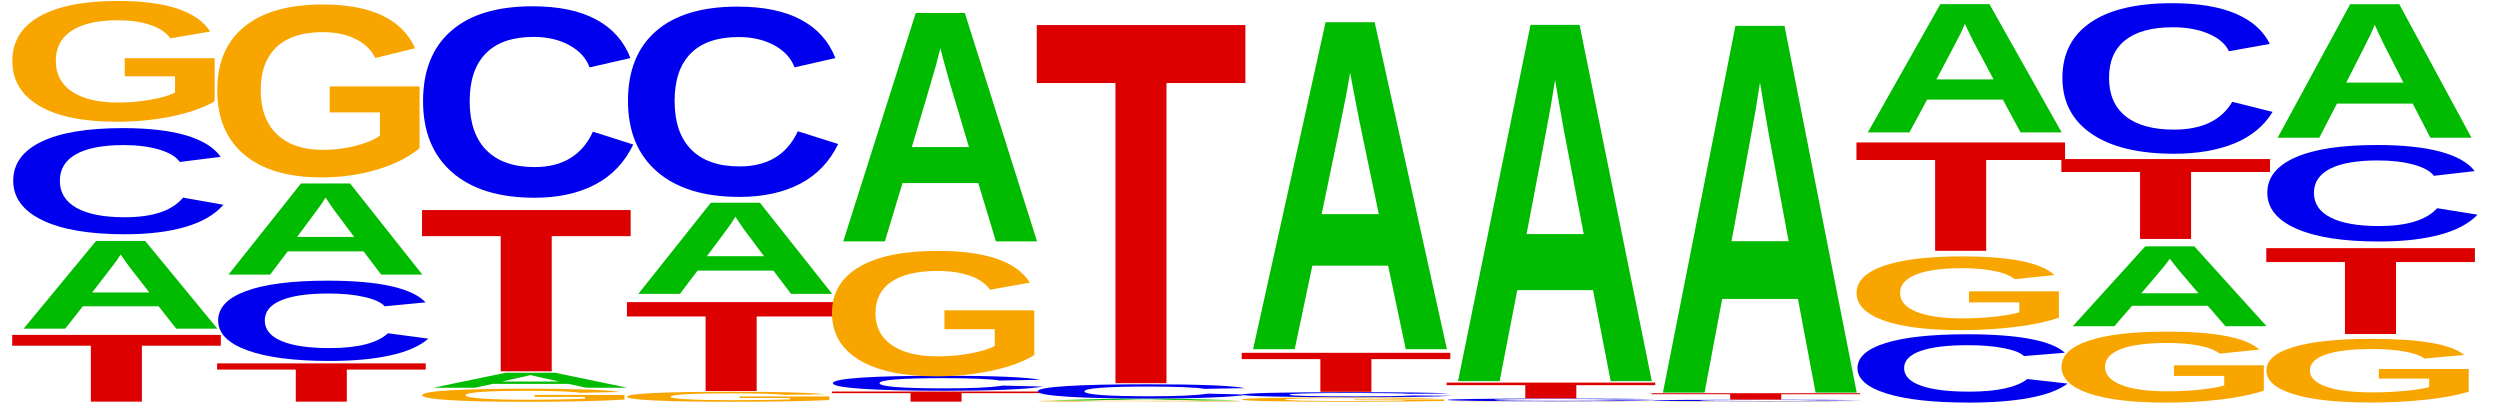
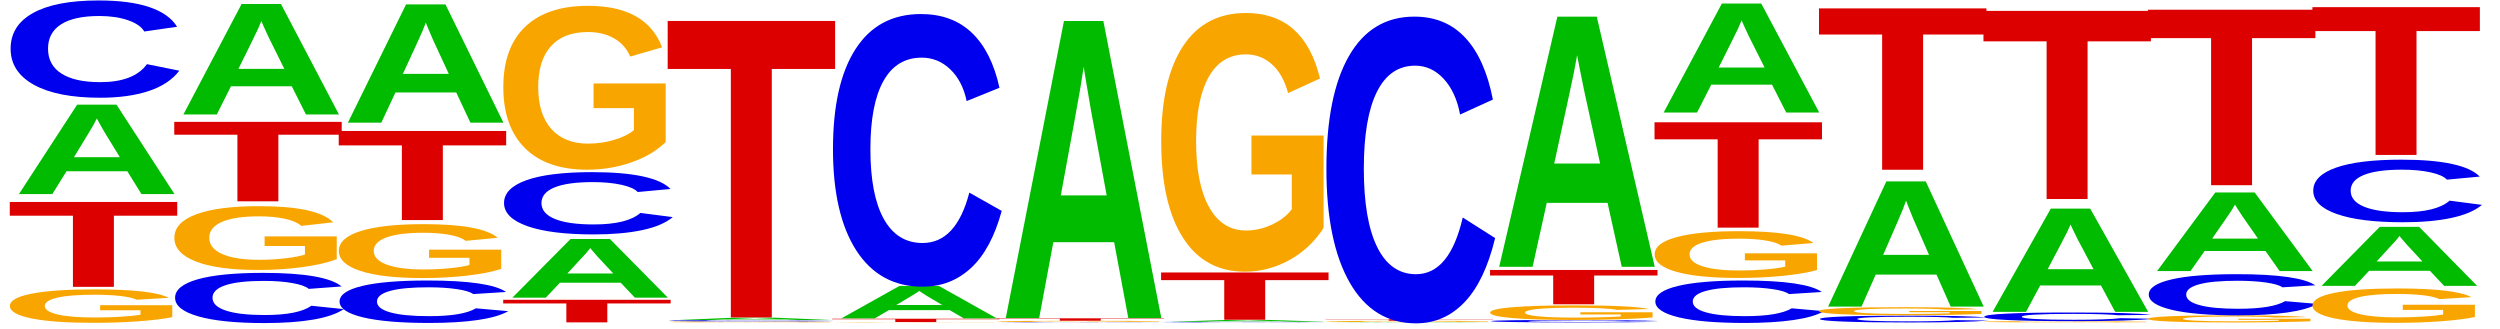
- <svg width="305" height="50">
+ <svg width="380" height="50">
  <g font-family="Arial" font-weight="bold" font-size="66.5">
-     <text fill="#DD0000" x="0" y="0" transform="matrix(0.65,0,0,0.178,1,49)">T</text>
-     <text fill="#00BB00" x="0" y="0" transform="matrix(0.53,0,0,0.234,2,40.1)">A</text>
-     <text fill="#0000EE" x="0" y="0" transform="matrix(0.59,0,0,0.275,0,28.4)">C</text>
-     <text fill="#F9A500" x="0" y="0" transform="matrix(0.55,0,0,0.313,0,14.65)">G</text>
-     <text fill="#DD0000" x="0" y="0" transform="matrix(0.65,0,0,0.102,26,49)">T</text>
-     <text fill="#0000EE" x="0" y="0" transform="matrix(0.59,0,0,0.208,25,43.9)">C</text>
-     <text fill="#00BB00" x="0" y="0" transform="matrix(0.53,0,0,0.243,27,33.5)">A</text>
-     <text fill="#F9A500" x="0" y="0" transform="matrix(0.55,0,0,0.448,25,21.35)">G</text>
-     <text fill="#F9A500" x="0" y="0" transform="matrix(0.55,0,0,0.034,50,49)">G</text>
-     <text fill="#00BB00" x="0" y="0" transform="matrix(0.53,0,0,0.040,52,47.3)">A</text>
-     <text fill="#DD0000" x="0" y="0" transform="matrix(0.65,0,0,0.430,51,45.3)">T</text>
-     <text fill="#0000EE" x="0" y="0" transform="matrix(0.59,0,0,0.496,50,23.8)">C</text>
-     <text fill="#F9A500" x="0" y="0" transform="matrix(0.55,0,0,0.026,75,49)">G</text>
-     <text fill="#DD0000" x="0" y="0" transform="matrix(0.65,0,0,0.237,76,47.7)">T</text>
-     <text fill="#00BB00" x="0" y="0" transform="matrix(0.53,0,0,0.243,77,35.85)">A</text>
-     <text fill="#0000EE" x="0" y="0" transform="matrix(0.59,0,0,0.493,75,23.7)">C</text>
-     <text fill="#DD0000" x="0" y="0" transform="matrix(0.65,0,0,0.027,101,49)">T</text>
-     <text fill="#0000EE" x="0" y="0" transform="matrix(0.59,0,0,0.039,100,47.65)">C</text>
-     <text fill="#F9A500" x="0" y="0" transform="matrix(0.55,0,0,0.325,100,45.7)">G</text>
-     <text fill="#00BB00" x="0" y="0" transform="matrix(0.53,0,0,0.609,102,29.45)">A</text>
-     <text fill="#F9A500" x="0" y="0" transform="matrix(0.55,0,0,0.003,125,49)">G</text>
-     <text fill="#00BB00" x="0" y="0" transform="matrix(0.53,0,0,0.005,127,48.85)">A</text>
-     <text fill="#0000EE" x="0" y="0" transform="matrix(0.59,0,0,0.037,125,48.6)">C</text>
-     <text fill="#DD0000" x="0" y="0" transform="matrix(0.65,0,0,0.955,126,46.75)">T</text>
-     <text fill="#F9A500" x="0" y="0" transform="matrix(0.55,0,0,0.011,150,49)">G</text>
-     <text fill="#0000EE" x="0" y="0" transform="matrix(0.59,0,0,0.013,150,48.45)">C</text>
-     <text fill="#DD0000" x="0" y="0" transform="matrix(0.65,0,0,0.104,151,47.8)">T</text>
-     <text fill="#00BB00" x="0" y="0" transform="matrix(0.53,0,0,0.872,152,42.6)">A</text>
-     <text fill="#F9A500" x="0" y="0" transform="matrix(0.55,0,0,0.001,175,49)">G</text>
-     <text fill="#0000EE" x="0" y="0" transform="matrix(0.59,0,0,0.007,175,48.95)">C</text>
-     <text fill="#DD0000" x="0" y="0" transform="matrix(0.65,0,0,0.042,176,48.6)">T</text>
-     <text fill="#00BB00" x="0" y="0" transform="matrix(0.53,0,0,0.950,177,46.5)">A</text>
-     <text fill="#F9A500" x="0" y="0" transform="matrix(0.55,0,0,0.001,200,49)">G</text>
-     <text fill="#0000EE" x="0" y="0" transform="matrix(0.59,0,0,0.004,200,48.95)">C</text>
-     <text fill="#DD0000" x="0" y="0" transform="matrix(0.65,0,0,0.017,201,48.75)">T</text>
-     <text fill="#00BB00" x="0" y="0" transform="matrix(0.53,0,0,0.978,202,47.9)">A</text>
-     <text fill="#0000EE" x="0" y="0" transform="matrix(0.59,0,0,0.177,225,49)">C</text>
-     <text fill="#F9A500" x="0" y="0" transform="matrix(0.55,0,0,0.191,225,40.15)">G</text>
-     <text fill="#DD0000" x="0" y="0" transform="matrix(0.65,0,0,0.289,226,30.6)">T</text>
-     <text fill="#00BB00" x="0" y="0" transform="matrix(0.53,0,0,0.342,227,16.15)">A</text>
-     <text fill="#F9A500" x="0" y="0" transform="matrix(0.55,0,0,0.184,250,49)">G</text>
-     <text fill="#00BB00" x="0" y="0" transform="matrix(0.53,0,0,0.213,252,39.8)">A</text>
-     <text fill="#DD0000" x="0" y="0" transform="matrix(0.65,0,0,0.213,251,29.15)">T</text>
-     <text fill="#0000EE" x="0" y="0" transform="matrix(0.59,0,0,0.390,250,18.5)">C</text>
-     <text fill="#F9A500" x="0" y="0" transform="matrix(0.55,0,0,0.165,275,49)">G</text>
-     <text fill="#DD0000" x="0" y="0" transform="matrix(0.65,0,0,0.229,276,40.75)">T</text>
-     <text fill="#0000EE" x="0" y="0" transform="matrix(0.59,0,0,0.250,275,29.3)">C</text>
-     <text fill="#00BB00" x="0" y="0" transform="matrix(0.53,0,0,0.356,277,16.8)">A</text>
+     <text fill="#F9A500" x="0" y="0" transform="matrix(0.55,0,0,0.108,0,49)">G</text>
+     <text fill="#DD0000" x="0" y="0" transform="matrix(0.65,0,0,0.282,1,43.6)">T</text>
+     <text fill="#00BB00" x="0" y="0" transform="matrix(0.53,0,0,0.297,2,29.5)">A</text>
+     <text fill="#0000EE" x="0" y="0" transform="matrix(0.59,0,0,0.314,0,14.65)">C</text>
+     <text fill="#0000EE" x="0" y="0" transform="matrix(0.59,0,0,0.162,25,49)">C</text>
+     <text fill="#F9A500" x="0" y="0" transform="matrix(0.55,0,0,0.206,25,40.9)">G</text>
+     <text fill="#DD0000" x="0" y="0" transform="matrix(0.65,0,0,0.264,26,30.6)">T</text>
+     <text fill="#00BB00" x="0" y="0" transform="matrix(0.53,0,0,0.367,27,17.4)">A</text>
+     <text fill="#0000EE" x="0" y="0" transform="matrix(0.59,0,0,0.137,50,49)">C</text>
+     <text fill="#F9A500" x="0" y="0" transform="matrix(0.55,0,0,0.174,50,42.15)">G</text>
+     <text fill="#DD0000" x="0" y="0" transform="matrix(0.65,0,0,0.296,51,33.45)">T</text>
+     <text fill="#00BB00" x="0" y="0" transform="matrix(0.53,0,0,0.393,52,18.65)">A</text>
+     <text fill="#DD0000" x="0" y="0" transform="matrix(0.65,0,0,0.075,76,49)">T</text>
+     <text fill="#00BB00" x="0" y="0" transform="matrix(0.53,0,0,0.195,77,45.25)">A</text>
+     <text fill="#0000EE" x="0" y="0" transform="matrix(0.59,0,0,0.201,75,35.5)">C</text>
+     <text fill="#F9A500" x="0" y="0" transform="matrix(0.55,0,0,0.529,75,25.45)">G</text>
+     <text fill="#F9A500" x="0" y="0" transform="matrix(0.55,0,0,0.003,100,49)">G</text>
+     <text fill="#0000EE" x="0" y="0" transform="matrix(0.59,0,0,0.004,100,48.85)">C</text>
+     <text fill="#00BB00" x="0" y="0" transform="matrix(0.53,0,0,0.008,102,48.65)">A</text>
+     <text fill="#DD0000" x="0" y="0" transform="matrix(0.65,0,0,0.985,101,48.25)">T</text>
+     <text fill="#F9A500" x="0" y="0" transform="matrix(0.55,0,0,0.001,125,49)">G</text>
+     <text fill="#DD0000" x="0" y="0" transform="matrix(0.65,0,0,0.011,126,48.95)">T</text>
+     <text fill="#00BB00" x="0" y="0" transform="matrix(0.53,0,0,0.108,127,48.4)">A</text>
+     <text fill="#0000EE" x="0" y="0" transform="matrix(0.59,0,0,0.880,125,43)">C</text>
+     <text fill="#0000EE" x="0" y="0" transform="matrix(0.59,0,0,0.001,150,49)">C</text>
+     <text fill="#F9A500" x="0" y="0" transform="matrix(0.55,0,0,0.004,150,48.95)">G</text>
+     <text fill="#DD0000" x="0" y="0" transform="matrix(0.65,0,0,0.008,151,48.75)">T</text>
+     <text fill="#00BB00" x="0" y="0" transform="matrix(0.53,0,0,0.987,152,48.35)">A</text>
+     <text fill="#0000EE" x="0" y="0" transform="matrix(0.59,0,0,0.002,175,49)">C</text>
+     <text fill="#00BB00" x="0" y="0" transform="matrix(0.53,0,0,0.006,177,48.9)">A</text>
+     <text fill="#DD0000" x="0" y="0" transform="matrix(0.65,0,0,0.157,176,48.6)">T</text>
+     <text fill="#F9A500" x="0" y="0" transform="matrix(0.55,0,0,0.835,175,40.75)">G</text>
+     <text fill="#00BB00" x="0" y="0" transform="matrix(0.53,0,0,0.001,202,49)">A</text>
+     <text fill="#F9A500" x="0" y="0" transform="matrix(0.55,0,0,0.004,200,48.95)">G</text>
+     <text fill="#DD0000" x="0" y="0" transform="matrix(0.65,0,0,0.005,201,48.75)">T</text>
+     <text fill="#0000EE" x="0" y="0" transform="matrix(0.59,0,0,0.990,200,48.5)">C</text>
+     <text fill="#0000EE" x="0" y="0" transform="matrix(0.59,0,0,0.008,225,49)">C</text>
+     <text fill="#F9A500" x="0" y="0" transform="matrix(0.55,0,0,0.047,225,48.6)">G</text>
+     <text fill="#DD0000" x="0" y="0" transform="matrix(0.65,0,0,0.114,226,46.25)">T</text>
+     <text fill="#00BB00" x="0" y="0" transform="matrix(0.53,0,0,0.831,227,40.55)">A</text>
+     <text fill="#0000EE" x="0" y="0" transform="matrix(0.59,0,0,0.137,250,49)">C</text>
+     <text fill="#F9A500" x="0" y="0" transform="matrix(0.55,0,0,0.151,250,42.15)">G</text>
+     <text fill="#DD0000" x="0" y="0" transform="matrix(0.65,0,0,0.350,251,34.6)">T</text>
+     <text fill="#00BB00" x="0" y="0" transform="matrix(0.53,0,0,0.362,252,17.1)">A</text>
+     <text fill="#0000EE" x="0" y="0" transform="matrix(0.59,0,0,0.022,275,49)">C</text>
+     <text fill="#F9A500" x="0" y="0" transform="matrix(0.55,0,0,0.026,275,47.9)">G</text>
+     <text fill="#00BB00" x="0" y="0" transform="matrix(0.53,0,0,0.416,277,46.6)">A</text>
+     <text fill="#DD0000" x="0" y="0" transform="matrix(0.65,0,0,0.536,276,25.8)">T</text>
+     <text fill="#F9A500" x="0" y="0" transform="matrix(0.55,0,0,0.004,300,49)">G</text>
+     <text fill="#0000EE" x="0" y="0" transform="matrix(0.59,0,0,0.028,300,48.8)">C</text>
+     <text fill="#00BB00" x="0" y="0" transform="matrix(0.53,0,0,0.343,302,47.4)">A</text>
+     <text fill="#DD0000" x="0" y="0" transform="matrix(0.65,0,0,0.625,301,30.25)">T</text>
+     <text fill="#F9A500" x="0" y="0" transform="matrix(0.55,0,0,0.023,325,49)">G</text>
+     <text fill="#0000EE" x="0" y="0" transform="matrix(0.59,0,0,0.133,325,47.85)">C</text>
+     <text fill="#00BB00" x="0" y="0" transform="matrix(0.53,0,0,0.261,327,41.2)">A</text>
+     <text fill="#DD0000" x="0" y="0" transform="matrix(0.65,0,0,0.583,326,28.15)">T</text>
+     <text fill="#F9A500" x="0" y="0" transform="matrix(0.55,0,0,0.111,350,49)">G</text>
+     <text fill="#00BB00" x="0" y="0" transform="matrix(0.53,0,0,0.196,352,43.45)">A</text>
+     <text fill="#0000EE" x="0" y="0" transform="matrix(0.59,0,0,0.202,350,33.65)">C</text>
+     <text fill="#DD0000" x="0" y="0" transform="matrix(0.65,0,0,0.491,351,23.55)">T</text>
  </g>
</svg>
